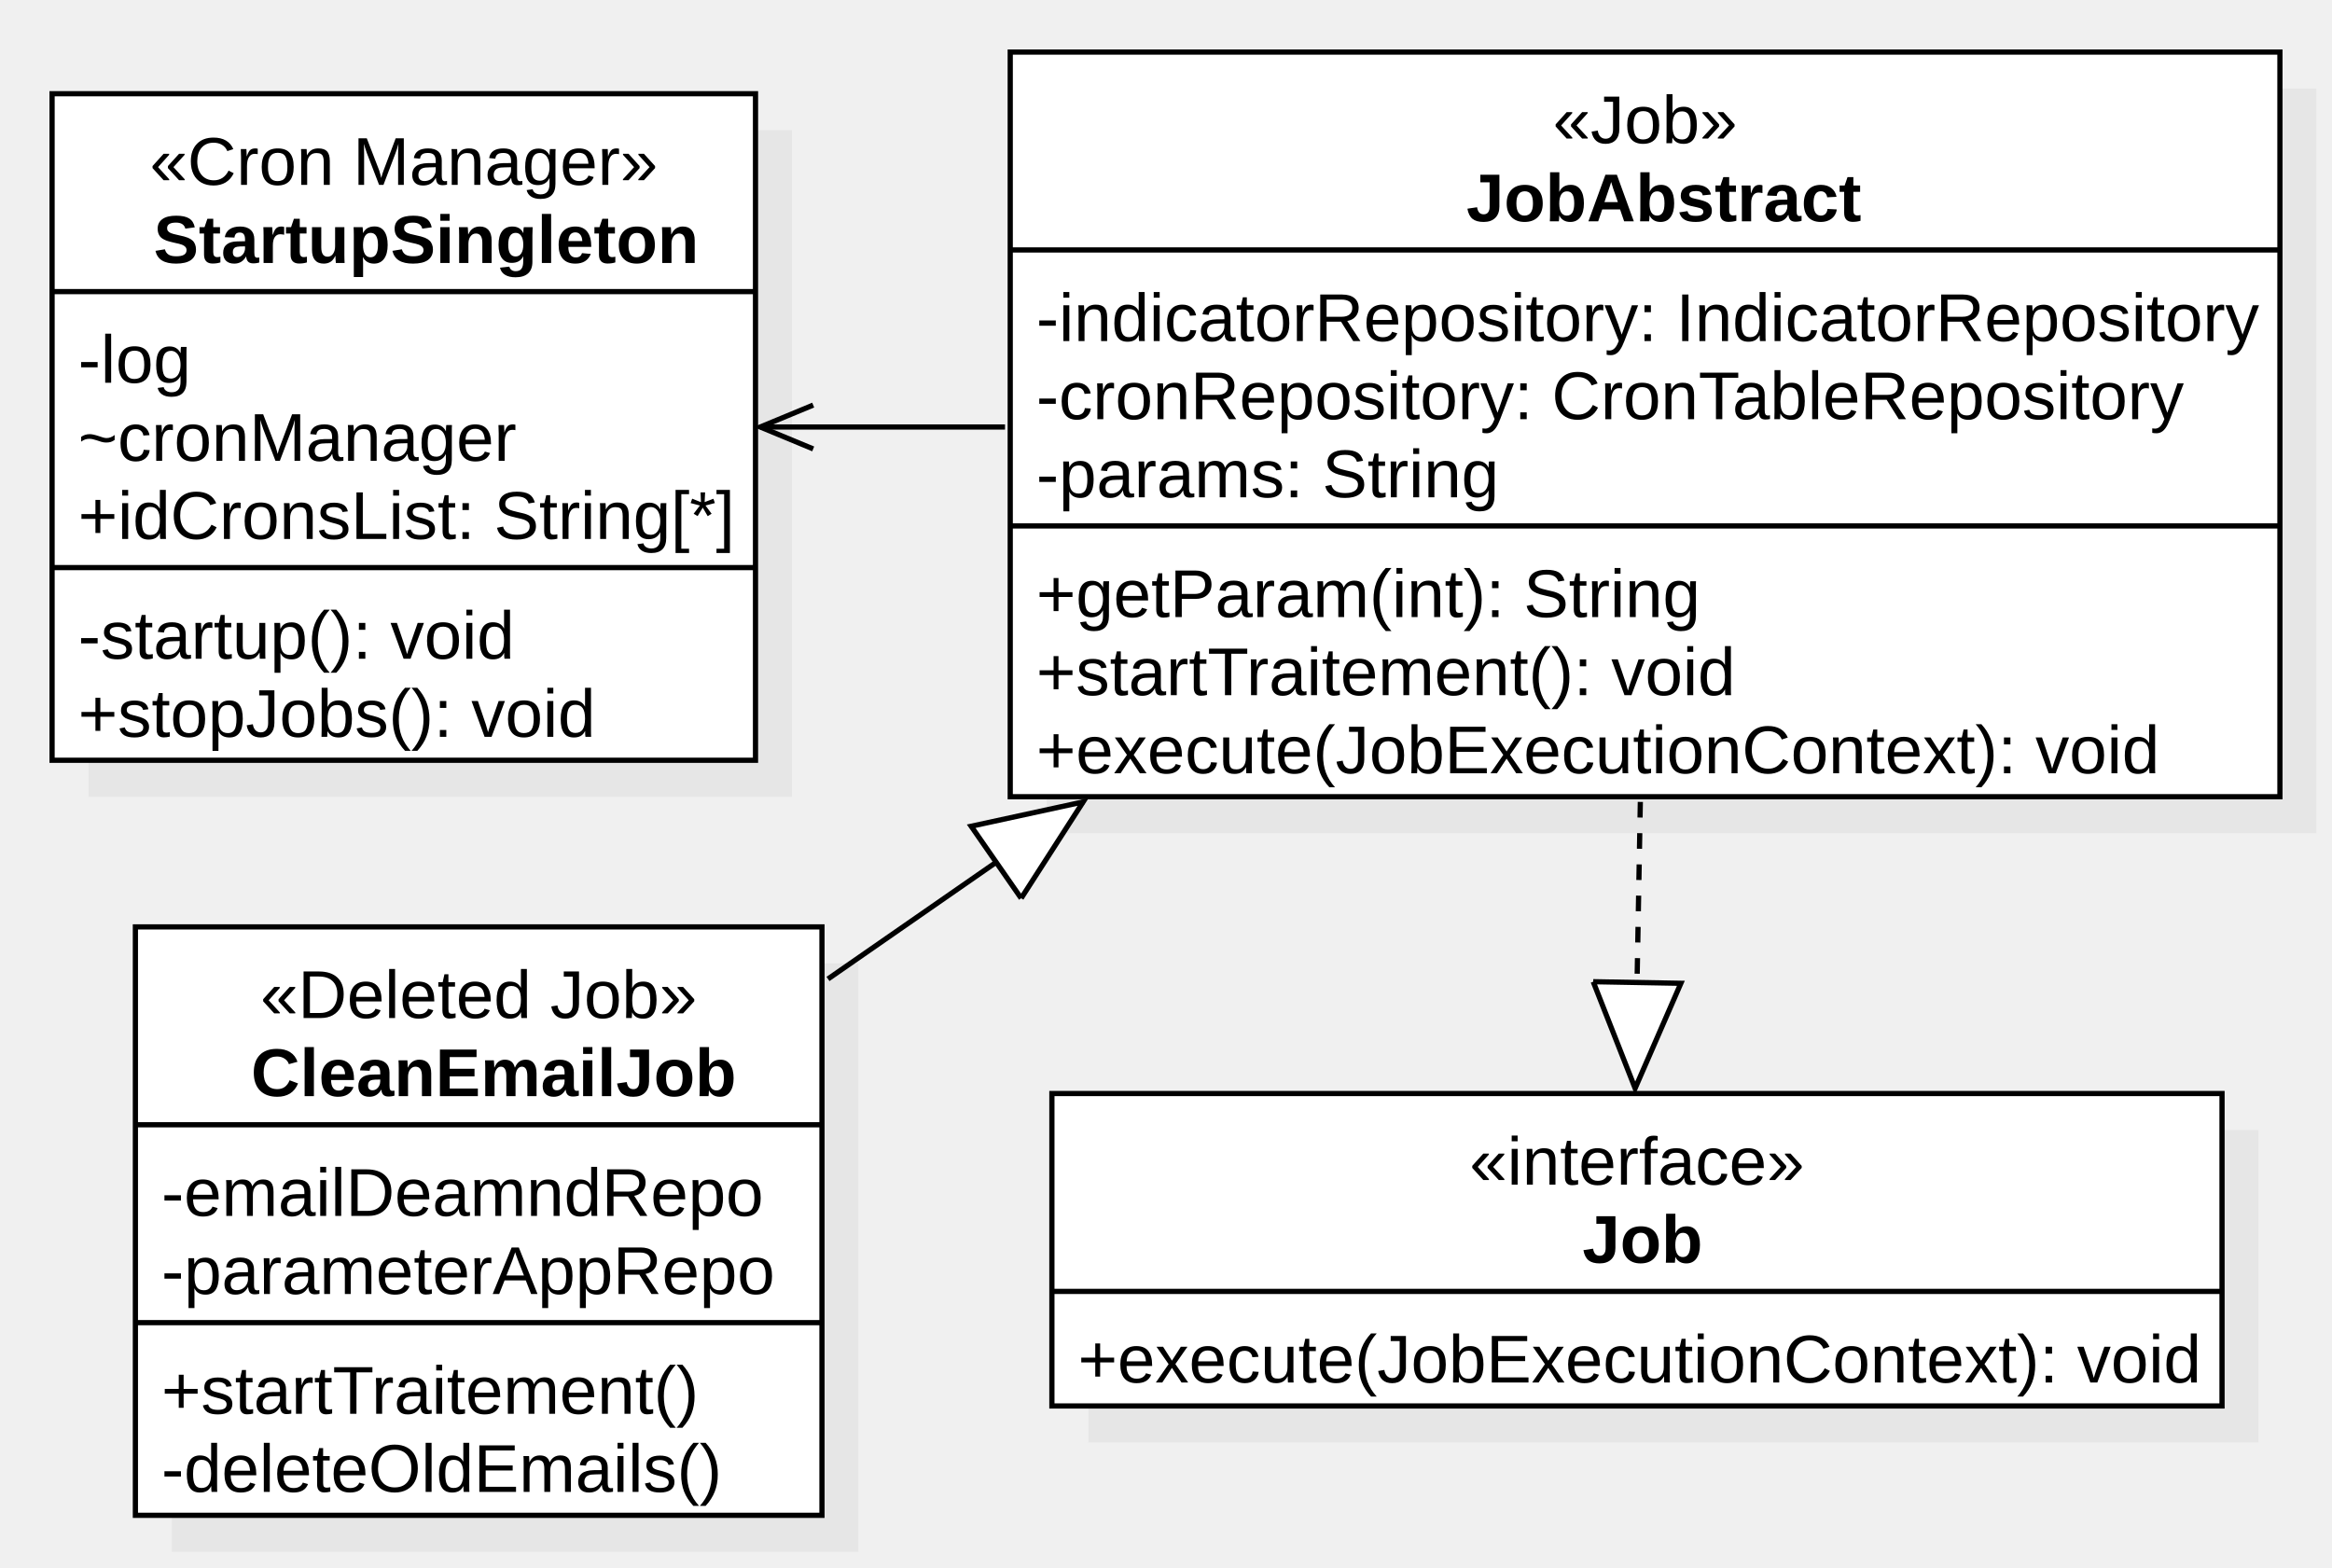
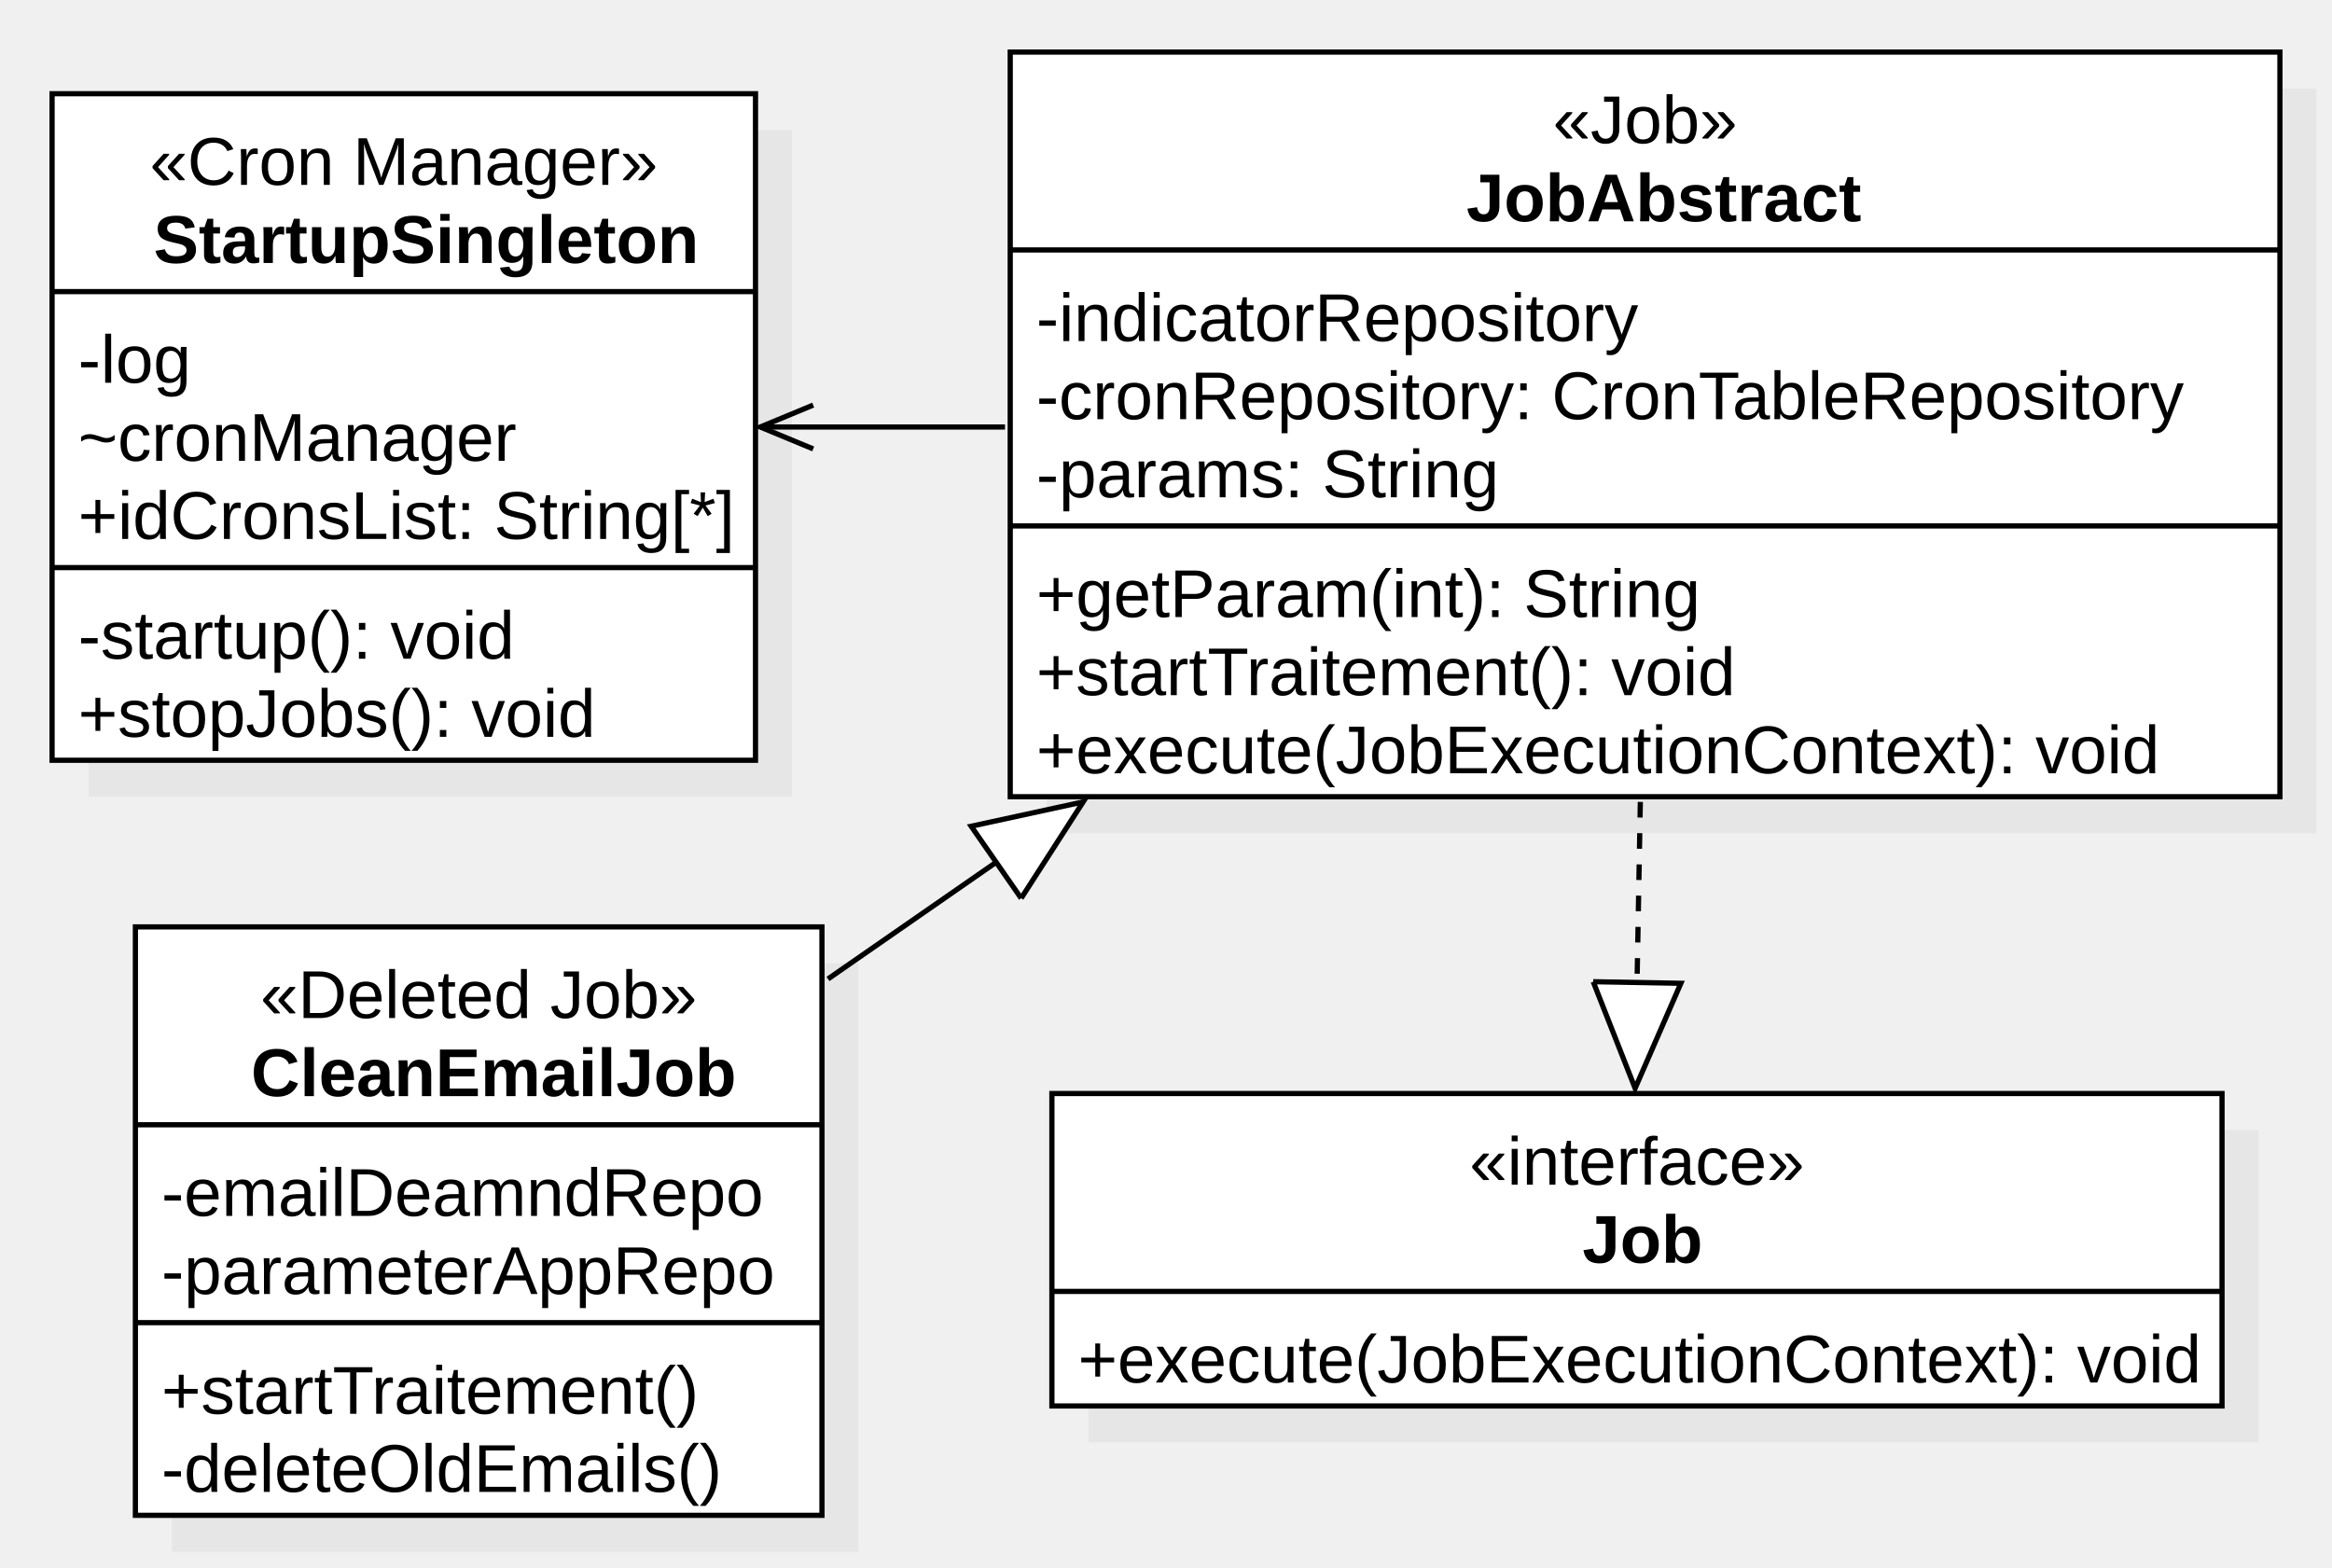
<svg xmlns="http://www.w3.org/2000/svg" version="1.1" width="447.825" height="301">
  <defs />
  <g>
    <g transform="translate(-438,-166) scale(1,1)">
      <rect fill="#C0C0C0" stroke="none" x="455" y="191" width="135.083" height="128" opacity="0.2" />
    </g>
    <g transform="translate(-438,-166) scale(1,1)">
      <rect fill="#ffffff" stroke="none" x="448" y="184" width="135.083" height="128" />
    </g>
    <g transform="translate(-438,-166) scale(1,1)">
      <path fill="none" stroke="#000000" d="M 448 184 L 583.083 184 L 583.083 312 L 448 312 L 448 184 Z Z" stroke-miterlimit="10" />
    </g>
    <g transform="translate(-438,-166) scale(1,1)">
      <path fill="none" stroke="#000000" d="M 448 222 L 583.083 222" stroke-miterlimit="10" />
    </g>
    <g transform="translate(-438,-166) scale(1,1)">
      <path fill="none" stroke="#000000" d="M 448 275 L 583.083 275" stroke-miterlimit="10" />
    </g>
    <g transform="translate(-438,-166) scale(1,1)">
      <g>
        <path fill="none" stroke="none" />
        <text fill="#000000" stroke="none" font-family="Arial" font-size="13px" font-style="normal" font-weight="normal" text-decoration="none" x="466.763" y="201.5">«Cron Manager»</text>
      </g>
    </g>
    <g transform="translate(-438,-166) scale(1,1)">
      <g>
        <path fill="none" stroke="none" />
        <text fill="#000000" stroke="none" font-family="Arial" font-size="13px" font-style="normal" font-weight="bold" text-decoration="none" x="467.48" y="216.5">StartupSingleton</text>
      </g>
    </g>
    <g transform="translate(-438,-166) scale(1,1)">
      <g>
        <path fill="none" stroke="none" />
        <text fill="#000000" stroke="none" font-family="Arial" font-size="13px" font-style="normal" font-weight="normal" text-decoration="none" x="453" y="239.5">-log</text>
      </g>
    </g>
    <g transform="translate(-438,-166) scale(1,1)">
      <g>
        <path fill="none" stroke="none" />
        <text fill="#000000" stroke="none" font-family="Arial" font-size="13px" font-style="normal" font-weight="normal" text-decoration="none" x="453" y="254.5">~cronManager</text>
      </g>
    </g>
    <g transform="translate(-438,-166) scale(1,1)">
      <g>
        <path fill="none" stroke="none" />
        <text fill="#000000" stroke="none" font-family="Arial" font-size="13px" font-style="normal" font-weight="normal" text-decoration="none" x="453" y="269.5">+idCronsList: String[*]</text>
      </g>
    </g>
    <g transform="translate(-438,-166) scale(1,1)">
      <g>
        <path fill="none" stroke="none" />
        <text fill="#000000" stroke="none" font-family="Arial" font-size="13px" font-style="normal" font-weight="normal" text-decoration="none" x="453" y="292.5">-startup(): void</text>
      </g>
    </g>
    <g transform="translate(-438,-166) scale(1,1)">
      <g>
        <path fill="none" stroke="none" />
        <text fill="#000000" stroke="none" font-family="Arial" font-size="13px" font-style="normal" font-weight="normal" text-decoration="none" x="453" y="307.5">+stopJobs(): void</text>
      </g>
    </g>
    <g transform="translate(-438,-166) scale(1,1)">
      <rect fill="#C0C0C0" stroke="none" x="639" y="183" width="243.825" height="143" opacity="0.2" />
    </g>
    <g transform="translate(-438,-166) scale(1,1)">
      <rect fill="#ffffff" stroke="none" x="632" y="176" width="243.825" height="143" />
    </g>
    <g transform="translate(-438,-166) scale(1,1)">
      <path fill="none" stroke="#000000" d="M 632 176 L 875.825 176 L 875.825 319 L 632 319 L 632 176 Z Z" stroke-miterlimit="10" />
    </g>
    <g transform="translate(-438,-166) scale(1,1)">
      <path fill="none" stroke="#000000" d="M 632 214 L 875.825 214" stroke-miterlimit="10" />
    </g>
    <g transform="translate(-438,-166) scale(1,1)">
      <path fill="none" stroke="#000000" d="M 632 267 L 875.825 267" stroke-miterlimit="10" />
    </g>
    <g transform="translate(-438,-166) scale(1,1)">
      <g>
        <path fill="none" stroke="none" />
        <text fill="#000000" stroke="none" font-family="Arial" font-size="13px" font-style="normal" font-weight="normal" text-decoration="none" x="736.203" y="193.5">«Job»</text>
      </g>
    </g>
    <g transform="translate(-438,-166) scale(1,1)">
      <g>
        <path fill="none" stroke="none" />
        <text fill="#000000" stroke="none" font-family="Arial" font-size="13px" font-style="normal" font-weight="bold" text-decoration="none" x="719.591" y="208.5">JobAbstract</text>
      </g>
    </g>
    <g transform="translate(-438,-166) scale(1,1)">
      <g>
        <path fill="none" stroke="none" />
-         <text fill="#000000" stroke="none" font-family="Arial" font-size="13px" font-style="normal" font-weight="normal" text-decoration="none" x="637" y="231.5">-indicatorRepository: IndicatorRepository</text>
+         <text fill="#000000" stroke="none" font-family="Arial" font-size="13px" font-style="normal" font-weight="normal" text-decoration="none" x="637" y="231.5">-indicatorRepository</text>
      </g>
    </g>
    <g transform="translate(-438,-166) scale(1,1)">
      <g>
        <path fill="none" stroke="none" />
        <text fill="#000000" stroke="none" font-family="Arial" font-size="13px" font-style="normal" font-weight="normal" text-decoration="none" x="637" y="246.5">-cronRepository: CronTableRepository</text>
      </g>
    </g>
    <g transform="translate(-438,-166) scale(1,1)">
      <g>
        <path fill="none" stroke="none" />
        <text fill="#000000" stroke="none" font-family="Arial" font-size="13px" font-style="normal" font-weight="normal" text-decoration="none" x="637" y="261.5">-params: String</text>
      </g>
    </g>
    <g transform="translate(-438,-166) scale(1,1)">
      <g>
        <path fill="none" stroke="none" />
        <text fill="#000000" stroke="none" font-family="Arial" font-size="13px" font-style="normal" font-weight="normal" text-decoration="none" x="637" y="284.5">+getParam(int): String</text>
      </g>
    </g>
    <g transform="translate(-438,-166) scale(1,1)">
      <g>
        <path fill="none" stroke="none" />
        <text fill="#000000" stroke="none" font-family="Arial" font-size="13px" font-style="normal" font-weight="normal" text-decoration="none" x="637" y="299.5">+startTraitement(): void</text>
      </g>
    </g>
    <g transform="translate(-438,-166) scale(1,1)">
      <g>
        <path fill="none" stroke="none" />
        <text fill="#000000" stroke="none" font-family="Arial" font-size="13px" font-style="normal" font-weight="normal" text-decoration="none" x="637" y="314.5">+execute(JobExecutionContext): void</text>
      </g>
    </g>
    <g transform="translate(-438,-166) scale(1,1)">
      <rect fill="#C0C0C0" stroke="none" x="647" y="383" width="224.706" height="60" opacity="0.2" />
    </g>
    <g transform="translate(-438,-166) scale(1,1)">
      <rect fill="#ffffff" stroke="none" x="640" y="376" width="224.706" height="60" />
    </g>
    <g transform="translate(-438,-166) scale(1,1)">
      <path fill="none" stroke="#000000" d="M 640 376 L 864.706 376 L 864.706 436 L 640 436 L 640 376 Z Z" stroke-miterlimit="10" />
    </g>
    <g transform="translate(-438,-166) scale(1,1)">
      <path fill="none" stroke="#000000" d="M 640 414 L 864.706 414" stroke-miterlimit="10" />
    </g>
    <g transform="translate(-438,-166) scale(1,1)">
      <g>
        <path fill="none" stroke="none" />
        <text fill="#000000" stroke="none" font-family="Arial" font-size="13px" font-style="normal" font-weight="normal" text-decoration="none" x="720.193" y="393.5">«interface»</text>
      </g>
    </g>
    <g transform="translate(-438,-166) scale(1,1)">
      <g>
        <path fill="none" stroke="none" />
        <text fill="#000000" stroke="none" font-family="Arial" font-size="13px" font-style="normal" font-weight="bold" text-decoration="none" x="741.873" y="408.5">Job</text>
      </g>
    </g>
    <g transform="translate(-438,-166) scale(1,1)">
      <g>
        <path fill="none" stroke="none" />
        <text fill="#000000" stroke="none" font-family="Arial" font-size="13px" font-style="normal" font-weight="normal" text-decoration="none" x="645" y="431.5">+execute(JobExecutionContext): void</text>
      </g>
    </g>
    <g transform="translate(-438,-166) scale(1,1)">
      <path fill="none" stroke="#000000" d="M 753 320 L 752 375" stroke-miterlimit="10" stroke-dasharray="3" />
    </g>
    <g transform="translate(-438,-166) scale(1,1)">
      <path fill="#FFFFFF" stroke="none" d="M 743.952 354.525 L 752 375 L 760.787 354.831" />
    </g>
    <g transform="translate(-438,-166) scale(1,1)">
      <path fill="none" stroke="#000000" d="M 743.952 354.525 L 752 375 L 760.787 354.831 L 743.952 354.525" stroke-miterlimit="10" />
    </g>
    <g transform="translate(-438,-166) scale(1,1)">
      <rect fill="#C0C0C0" stroke="none" x="471" y="351" width="131.846" height="113" opacity="0.2" />
    </g>
    <g transform="translate(-438,-166) scale(1,1)">
      <rect fill="#ffffff" stroke="none" x="464" y="344" width="131.846" height="113" />
    </g>
    <g transform="translate(-438,-166) scale(1,1)">
      <path fill="none" stroke="#000000" d="M 464 344 L 595.846 344 L 595.846 457 L 464 457 L 464 344 Z Z" stroke-miterlimit="10" />
    </g>
    <g transform="translate(-438,-166) scale(1,1)">
      <path fill="none" stroke="#000000" d="M 464 382 L 595.846 382" stroke-miterlimit="10" />
    </g>
    <g transform="translate(-438,-166) scale(1,1)">
      <path fill="none" stroke="#000000" d="M 464 420 L 595.846 420" stroke-miterlimit="10" />
    </g>
    <g transform="translate(-438,-166) scale(1,1)">
      <g>
        <path fill="none" stroke="none" />
        <text fill="#000000" stroke="none" font-family="Arial" font-size="13px" font-style="normal" font-weight="normal" text-decoration="none" x="488.003" y="361.5">«Deleted Job»</text>
      </g>
    </g>
    <g transform="translate(-438,-166) scale(1,1)">
      <g>
        <path fill="none" stroke="none" />
        <text fill="#000000" stroke="none" font-family="Arial" font-size="13px" font-style="normal" font-weight="bold" text-decoration="none" x="486.207" y="376.5">CleanEmailJob</text>
      </g>
    </g>
    <g transform="translate(-438,-166) scale(1,1)">
      <g>
        <path fill="none" stroke="none" />
        <text fill="#000000" stroke="none" font-family="Arial" font-size="13px" font-style="normal" font-weight="normal" text-decoration="none" x="469" y="399.5">-emailDeamndRepo</text>
      </g>
    </g>
    <g transform="translate(-438,-166) scale(1,1)">
      <g>
        <path fill="none" stroke="none" />
        <text fill="#000000" stroke="none" font-family="Arial" font-size="13px" font-style="normal" font-weight="normal" text-decoration="none" x="469" y="414.5">-parameterAppRepo</text>
      </g>
    </g>
    <g transform="translate(-438,-166) scale(1,1)">
      <g>
        <path fill="none" stroke="none" />
        <text fill="#000000" stroke="none" font-family="Arial" font-size="13px" font-style="normal" font-weight="normal" text-decoration="none" x="469" y="437.5">+startTraitement()</text>
      </g>
    </g>
    <g transform="translate(-438,-166) scale(1,1)">
      <g>
        <path fill="none" stroke="none" />
        <text fill="#000000" stroke="none" font-family="Arial" font-size="13px" font-style="normal" font-weight="normal" text-decoration="none" x="469" y="452.5">-deleteOldEmails()</text>
      </g>
    </g>
    <g transform="translate(-438,-166) scale(1,1)">
      <path fill="none" stroke="#000000" d="M 597 354 L 646 320" stroke-miterlimit="10" />
    </g>
    <g transform="translate(-438,-166) scale(1,1)">
      <path fill="#FFFFFF" stroke="none" d="M 634.1 338.504 L 646 320 L 624.501 324.67" />
    </g>
    <g transform="translate(-438,-166) scale(1,1)">
      <path fill="none" stroke="#000000" d="M 634.1 338.504 L 646 320 L 624.501 324.67 L 634.1 338.504" stroke-miterlimit="10" />
    </g>
    <g transform="translate(-438,-166) scale(1,1)">
      <path fill="none" stroke="#000000" d="M 631 248 L 584 248" stroke-miterlimit="10" />
    </g>
    <g transform="translate(-438,-166) scale(1,1)">
      <path fill="none" stroke="#000000" d="M 594.163 243.79 L 584 248 L 594.163 252.21" stroke-miterlimit="10" />
    </g>
  </g>
</svg>
